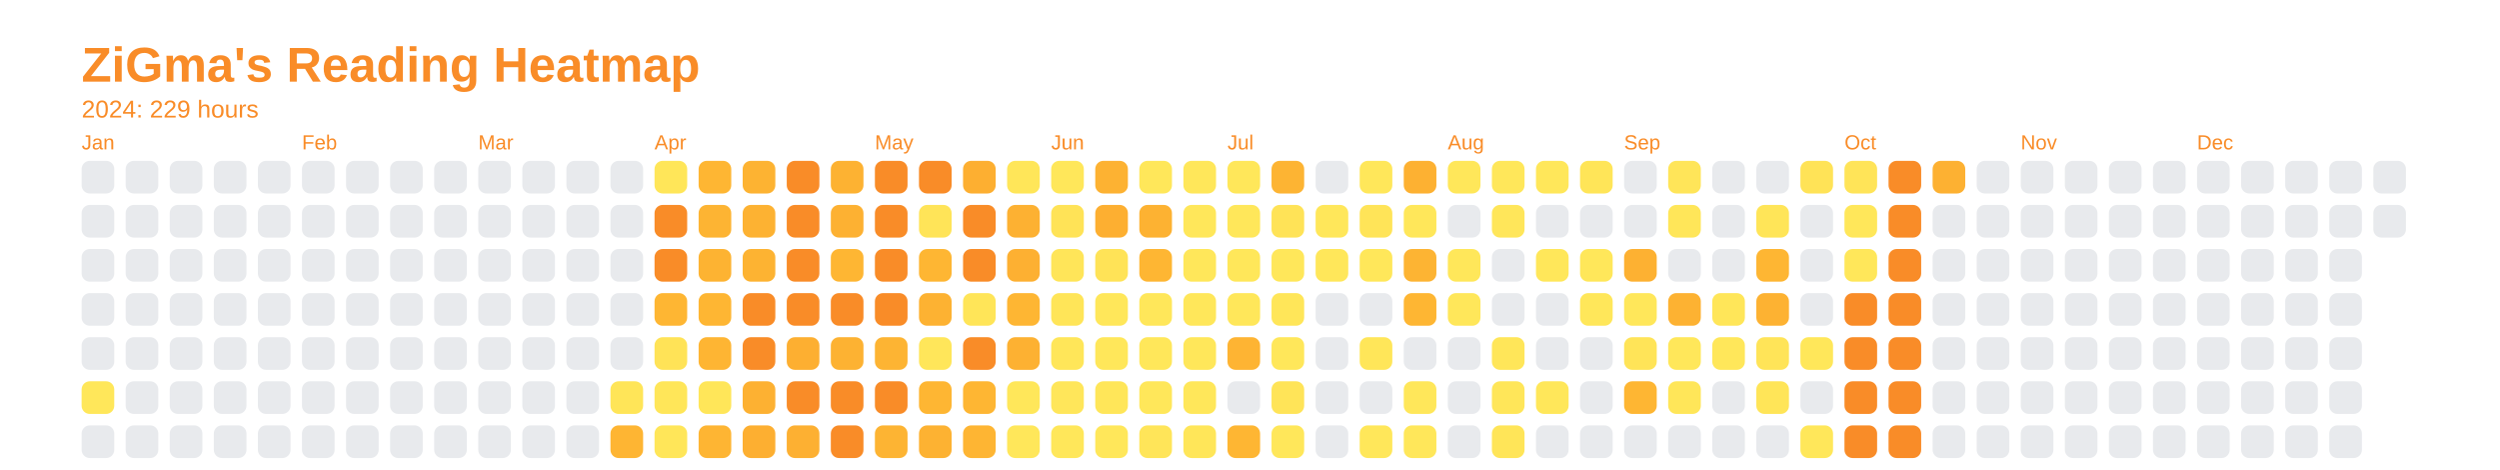
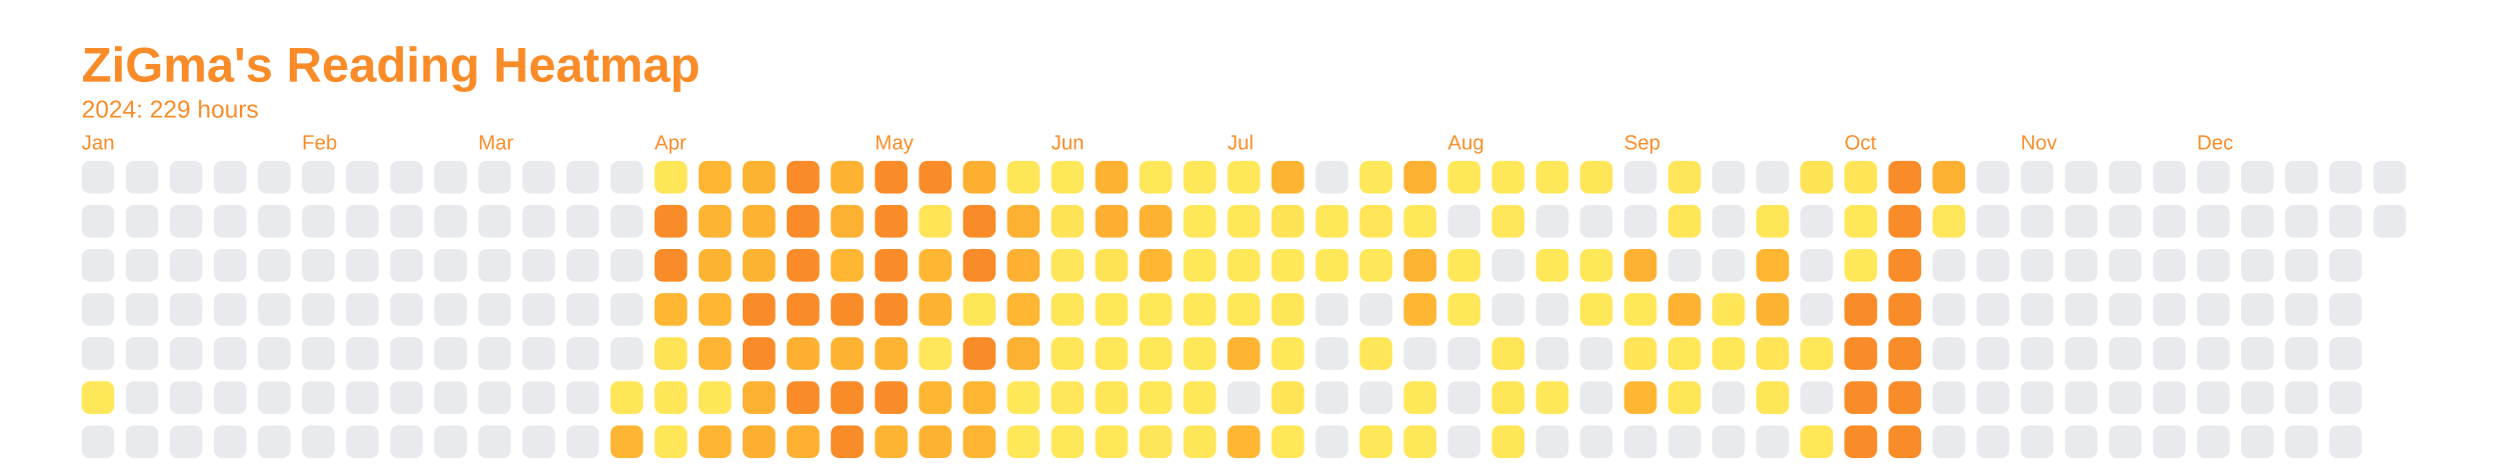
<svg xmlns="http://www.w3.org/2000/svg" baseProfile="full" height="57.5mm" version="1.1" viewBox="0,0,306.2,57.5" width="306.2mm">
  <defs />
  <rect fill="none" height="57.5" width="306.2" x="0" y="0" />
  <text fill="#f98c28" style="font-size:6px; font-family:Arial; font-weight:bold;" x="10" y="10">ZiGma's Reading Heatmap</text>
  <text fill="#f98c28" style="font-size:3px; font-family:Arial;" x="10" y="14.4">2024: 229 hours</text>
  <text fill="#f98c28" style="font-size:2.5px; font-family:Arial" x="10" y="18.3">Jan</text>
  <rect fill="#e8eaed" height="4" rx="1" ry="1" width="4" x="10" y="19.7" />
  <rect fill="#e8eaed" height="4" rx="1" ry="1" width="4" x="10" y="25.1" />
  <rect fill="#e8eaed" height="4" rx="1" ry="1" width="4" x="10" y="30.5" />
  <rect fill="#e8eaed" height="4" rx="1" ry="1" width="4" x="10" y="35.9" />
  <rect fill="#e8eaed" height="4" rx="1" ry="1" width="4" x="10" y="41.3" />
  <rect fill="#ffe75a" height="4" rx="1" ry="1" width="4" x="10" y="46.7" />
  <rect fill="#e8eaed" height="4" rx="1" ry="1" width="4" x="10" y="52.1" />
  <rect fill="#e8eaed" height="4" rx="1" ry="1" width="4" x="15.4" y="19.7" />
  <rect fill="#e8eaed" height="4" rx="1" ry="1" width="4" x="15.4" y="25.1" />
  <rect fill="#e8eaed" height="4" rx="1" ry="1" width="4" x="15.4" y="30.5" />
  <rect fill="#e8eaed" height="4" rx="1" ry="1" width="4" x="15.4" y="35.9" />
  <rect fill="#e8eaed" height="4" rx="1" ry="1" width="4" x="15.4" y="41.3" />
  <rect fill="#e8eaed" height="4" rx="1" ry="1" width="4" x="15.4" y="46.7" />
  <rect fill="#e8eaed" height="4" rx="1" ry="1" width="4" x="15.4" y="52.1" />
  <rect fill="#e8eaed" height="4" rx="1" ry="1" width="4" x="20.8" y="19.7" />
  <rect fill="#e8eaed" height="4" rx="1" ry="1" width="4" x="20.8" y="25.1" />
  <rect fill="#e8eaed" height="4" rx="1" ry="1" width="4" x="20.8" y="30.5" />
  <rect fill="#e8eaed" height="4" rx="1" ry="1" width="4" x="20.8" y="35.9" />
  <rect fill="#e8eaed" height="4" rx="1" ry="1" width="4" x="20.8" y="41.3" />
  <rect fill="#e8eaed" height="4" rx="1" ry="1" width="4" x="20.8" y="46.7" />
  <rect fill="#e8eaed" height="4" rx="1" ry="1" width="4" x="20.8" y="52.1" />
  <rect fill="#e8eaed" height="4" rx="1" ry="1" width="4" x="26.2" y="19.7" />
  <rect fill="#e8eaed" height="4" rx="1" ry="1" width="4" x="26.2" y="25.1" />
  <rect fill="#e8eaed" height="4" rx="1" ry="1" width="4" x="26.2" y="30.5" />
  <rect fill="#e8eaed" height="4" rx="1" ry="1" width="4" x="26.2" y="35.9" />
  <rect fill="#e8eaed" height="4" rx="1" ry="1" width="4" x="26.2" y="41.3" />
  <rect fill="#e8eaed" height="4" rx="1" ry="1" width="4" x="26.2" y="46.7" />
  <rect fill="#e8eaed" height="4" rx="1" ry="1" width="4" x="26.2" y="52.1" />
  <rect fill="#e8eaed" height="4" rx="1" ry="1" width="4" x="31.6" y="19.7" />
  <rect fill="#e8eaed" height="4" rx="1" ry="1" width="4" x="31.6" y="25.1" />
  <rect fill="#e8eaed" height="4" rx="1" ry="1" width="4" x="31.6" y="30.5" />
  <rect fill="#e8eaed" height="4" rx="1" ry="1" width="4" x="31.6" y="35.9" />
  <rect fill="#e8eaed" height="4" rx="1" ry="1" width="4" x="31.6" y="41.3" />
  <rect fill="#e8eaed" height="4" rx="1" ry="1" width="4" x="31.6" y="46.7" />
  <rect fill="#e8eaed" height="4" rx="1" ry="1" width="4" x="31.6" y="52.1" />
  <text fill="#f98c28" style="font-size:2.5px; font-family:Arial" x="37.0" y="18.3">Feb</text>
  <rect fill="#e8eaed" height="4" rx="1" ry="1" width="4" x="37.0" y="19.7" />
  <rect fill="#e8eaed" height="4" rx="1" ry="1" width="4" x="37.0" y="25.1" />
  <rect fill="#e8eaed" height="4" rx="1" ry="1" width="4" x="37.0" y="30.5" />
  <rect fill="#e8eaed" height="4" rx="1" ry="1" width="4" x="37.0" y="35.9" />
  <rect fill="#e8eaed" height="4" rx="1" ry="1" width="4" x="37.0" y="41.3" />
  <rect fill="#e8eaed" height="4" rx="1" ry="1" width="4" x="37.0" y="46.7" />
  <rect fill="#e8eaed" height="4" rx="1" ry="1" width="4" x="37.0" y="52.1" />
  <rect fill="#e8eaed" height="4" rx="1" ry="1" width="4" x="42.4" y="19.7" />
  <rect fill="#e8eaed" height="4" rx="1" ry="1" width="4" x="42.4" y="25.1" />
  <rect fill="#e8eaed" height="4" rx="1" ry="1" width="4" x="42.4" y="30.5" />
  <rect fill="#e8eaed" height="4" rx="1" ry="1" width="4" x="42.4" y="35.9" />
  <rect fill="#e8eaed" height="4" rx="1" ry="1" width="4" x="42.4" y="41.3" />
  <rect fill="#e8eaed" height="4" rx="1" ry="1" width="4" x="42.4" y="46.7" />
  <rect fill="#e8eaed" height="4" rx="1" ry="1" width="4" x="42.4" y="52.1" />
  <rect fill="#e8eaed" height="4" rx="1" ry="1" width="4" x="47.8" y="19.7" />
  <rect fill="#e8eaed" height="4" rx="1" ry="1" width="4" x="47.8" y="25.1" />
  <rect fill="#e8eaed" height="4" rx="1" ry="1" width="4" x="47.8" y="30.5" />
  <rect fill="#e8eaed" height="4" rx="1" ry="1" width="4" x="47.8" y="35.9" />
  <rect fill="#e8eaed" height="4" rx="1" ry="1" width="4" x="47.8" y="41.3" />
  <rect fill="#e8eaed" height="4" rx="1" ry="1" width="4" x="47.8" y="46.7" />
  <rect fill="#e8eaed" height="4" rx="1" ry="1" width="4" x="47.8" y="52.1" />
  <rect fill="#e8eaed" height="4" rx="1" ry="1" width="4" x="53.2" y="19.7" />
  <rect fill="#e8eaed" height="4" rx="1" ry="1" width="4" x="53.2" y="25.1" />
  <rect fill="#e8eaed" height="4" rx="1" ry="1" width="4" x="53.2" y="30.5" />
  <rect fill="#e8eaed" height="4" rx="1" ry="1" width="4" x="53.2" y="35.9" />
  <rect fill="#e8eaed" height="4" rx="1" ry="1" width="4" x="53.2" y="41.3" />
  <rect fill="#e8eaed" height="4" rx="1" ry="1" width="4" x="53.2" y="46.7" />
  <rect fill="#e8eaed" height="4" rx="1" ry="1" width="4" x="53.2" y="52.1" />
  <text fill="#f98c28" style="font-size:2.5px; font-family:Arial" x="58.6" y="18.3">Mar</text>
  <rect fill="#e8eaed" height="4" rx="1" ry="1" width="4" x="58.6" y="19.7" />
  <rect fill="#e8eaed" height="4" rx="1" ry="1" width="4" x="58.6" y="25.1" />
  <rect fill="#e8eaed" height="4" rx="1" ry="1" width="4" x="58.6" y="30.5" />
  <rect fill="#e8eaed" height="4" rx="1" ry="1" width="4" x="58.6" y="35.9" />
  <rect fill="#e8eaed" height="4" rx="1" ry="1" width="4" x="58.6" y="41.3" />
  <rect fill="#e8eaed" height="4" rx="1" ry="1" width="4" x="58.6" y="46.7" />
  <rect fill="#e8eaed" height="4" rx="1" ry="1" width="4" x="58.6" y="52.1" />
  <rect fill="#e8eaed" height="4" rx="1" ry="1" width="4" x="64" y="19.7" />
  <rect fill="#e8eaed" height="4" rx="1" ry="1" width="4" x="64" y="25.1" />
  <rect fill="#e8eaed" height="4" rx="1" ry="1" width="4" x="64" y="30.5" />
  <rect fill="#e8eaed" height="4" rx="1" ry="1" width="4" x="64" y="35.9" />
  <rect fill="#e8eaed" height="4" rx="1" ry="1" width="4" x="64" y="41.3" />
  <rect fill="#e8eaed" height="4" rx="1" ry="1" width="4" x="64" y="46.7" />
  <rect fill="#e8eaed" height="4" rx="1" ry="1" width="4" x="64" y="52.1" />
  <rect fill="#e8eaed" height="4" rx="1" ry="1" width="4" x="69.4" y="19.7" />
  <rect fill="#e8eaed" height="4" rx="1" ry="1" width="4" x="69.4" y="25.1" />
  <rect fill="#e8eaed" height="4" rx="1" ry="1" width="4" x="69.4" y="30.5" />
  <rect fill="#e8eaed" height="4" rx="1" ry="1" width="4" x="69.4" y="35.9" />
  <rect fill="#e8eaed" height="4" rx="1" ry="1" width="4" x="69.4" y="41.3" />
  <rect fill="#e8eaed" height="4" rx="1" ry="1" width="4" x="69.4" y="46.7" />
  <rect fill="#e8eaed" height="4" rx="1" ry="1" width="4" x="69.4" y="52.1" />
  <rect fill="#e8eaed" height="4" rx="1" ry="1" width="4" x="74.8" y="19.7" />
  <rect fill="#e8eaed" height="4" rx="1" ry="1" width="4" x="74.8" y="25.1" />
  <rect fill="#e8eaed" height="4" rx="1" ry="1" width="4" x="74.8" y="30.5" />
  <rect fill="#e8eaed" height="4" rx="1" ry="1" width="4" x="74.8" y="35.9" />
  <rect fill="#e8eaed" height="4" rx="1" ry="1" width="4" x="74.8" y="41.3" />
  <rect fill="#ffe558" height="4" rx="1" ry="1" width="4" x="74.8" y="46.7" />
  <rect fill="#feb533" height="4" rx="1" ry="1" width="4" x="74.8" y="52.1" />
  <text fill="#f98c28" style="font-size:2.5px; font-family:Arial" x="80.2" y="18.3">Apr</text>
  <rect fill="#ffe659" height="4" rx="1" ry="1" width="4" x="80.2" y="19.7" />
  <rect fill="#f98c28" height="4" rx="1" ry="1" width="4" x="80.2" y="25.1" />
  <rect fill="#f98c28" height="4" rx="1" ry="1" width="4" x="80.2" y="30.5" />
  <rect fill="#feb633" height="4" rx="1" ry="1" width="4" x="80.2" y="35.9" />
  <rect fill="#ffe357" height="4" rx="1" ry="1" width="4" x="80.2" y="41.3" />
  <rect fill="#ffe659" height="4" rx="1" ry="1" width="4" x="80.2" y="46.7" />
  <rect fill="#ffe659" height="4" rx="1" ry="1" width="4" x="80.2" y="52.1" />
  <rect fill="#feb633" height="4" rx="1" ry="1" width="4" x="85.6" y="19.7" />
  <rect fill="#fdb433" height="4" rx="1" ry="1" width="4" x="85.6" y="25.1" />
  <rect fill="#fdb332" height="4" rx="1" ry="1" width="4" x="85.6" y="30.5" />
  <rect fill="#feb633" height="4" rx="1" ry="1" width="4" x="85.6" y="35.9" />
  <rect fill="#feb533" height="4" rx="1" ry="1" width="4" x="85.6" y="41.3" />
  <rect fill="#ffe659" height="4" rx="1" ry="1" width="4" x="85.6" y="46.7" />
  <rect fill="#feb533" height="4" rx="1" ry="1" width="4" x="85.6" y="52.1" />
  <rect fill="#fdb332" height="4" rx="1" ry="1" width="4" x="91" y="19.7" />
  <rect fill="#fdb232" height="4" rx="1" ry="1" width="4" x="91" y="25.1" />
  <rect fill="#fdb332" height="4" rx="1" ry="1" width="4" x="91" y="30.5" />
  <rect fill="#f98c28" height="4" rx="1" ry="1" width="4" x="91" y="35.9" />
  <rect fill="#f98c28" height="4" rx="1" ry="1" width="4" x="91" y="41.3" />
  <rect fill="#fdb132" height="4" rx="1" ry="1" width="4" x="91" y="46.7" />
  <rect fill="#fdaf31" height="4" rx="1" ry="1" width="4" x="91" y="52.1" />
  <rect fill="#f98c28" height="4" rx="1" ry="1" width="4" x="96.4" y="19.7" />
  <rect fill="#f98c28" height="4" rx="1" ry="1" width="4" x="96.4" y="25.1" />
  <rect fill="#f98c28" height="4" rx="1" ry="1" width="4" x="96.4" y="30.5" />
  <rect fill="#f98c28" height="4" rx="1" ry="1" width="4" x="96.4" y="35.9" />
  <rect fill="#fdaf31" height="4" rx="1" ry="1" width="4" x="96.4" y="41.3" />
  <rect fill="#f98c28" height="4" rx="1" ry="1" width="4" x="96.4" y="46.7" />
  <rect fill="#fdb032" height="4" rx="1" ry="1" width="4" x="96.4" y="52.1" />
  <rect fill="#fdb232" height="4" rx="1" ry="1" width="4" x="101.8" y="19.7" />
  <rect fill="#fdb132" height="4" rx="1" ry="1" width="4" x="101.8" y="25.1" />
  <rect fill="#feb633" height="4" rx="1" ry="1" width="4" x="101.8" y="30.5" />
  <rect fill="#f98c28" height="4" rx="1" ry="1" width="4" x="101.8" y="35.9" />
  <rect fill="#fdb232" height="4" rx="1" ry="1" width="4" x="101.8" y="41.3" />
  <rect fill="#f98c28" height="4" rx="1" ry="1" width="4" x="101.8" y="46.7" />
  <rect fill="#f98c28" height="4" rx="1" ry="1" width="4" x="101.8" y="52.1" />
  <text fill="#f98c28" style="font-size:2.5px; font-family:Arial" x="107.2" y="18.3">May</text>
  <rect fill="#f98c28" height="4" rx="1" ry="1" width="4" x="107.2" y="19.7" />
  <rect fill="#f98c28" height="4" rx="1" ry="1" width="4" x="107.2" y="25.1" />
  <rect fill="#f98c28" height="4" rx="1" ry="1" width="4" x="107.2" y="30.5" />
  <rect fill="#f98c28" height="4" rx="1" ry="1" width="4" x="107.2" y="35.9" />
  <rect fill="#fdb433" height="4" rx="1" ry="1" width="4" x="107.2" y="41.3" />
  <rect fill="#f98c28" height="4" rx="1" ry="1" width="4" x="107.2" y="46.7" />
  <rect fill="#fdb433" height="4" rx="1" ry="1" width="4" x="107.2" y="52.1" />
  <rect fill="#f98c28" height="4" rx="1" ry="1" width="4" x="112.6" y="19.7" />
  <rect fill="#ffe458" height="4" rx="1" ry="1" width="4" x="112.6" y="25.1" />
  <rect fill="#feb633" height="4" rx="1" ry="1" width="4" x="112.6" y="30.5" />
  <rect fill="#fdb232" height="4" rx="1" ry="1" width="4" x="112.6" y="35.9" />
  <rect fill="#ffe65a" height="4" rx="1" ry="1" width="4" x="112.6" y="41.3" />
  <rect fill="#feb633" height="4" rx="1" ry="1" width="4" x="112.6" y="46.7" />
  <rect fill="#fdb232" height="4" rx="1" ry="1" width="4" x="112.6" y="52.1" />
  <rect fill="#fdaf31" height="4" rx="1" ry="1" width="4" x="118" y="19.7" />
  <rect fill="#f98c28" height="4" rx="1" ry="1" width="4" x="118" y="25.1" />
  <rect fill="#f98c28" height="4" rx="1" ry="1" width="4" x="118" y="30.5" />
  <rect fill="#ffe558" height="4" rx="1" ry="1" width="4" x="118" y="35.9" />
  <rect fill="#f98c28" height="4" rx="1" ry="1" width="4" x="118" y="41.3" />
  <rect fill="#feb633" height="4" rx="1" ry="1" width="4" x="118" y="46.7" />
  <rect fill="#feb533" height="4" rx="1" ry="1" width="4" x="118" y="52.1" />
  <rect fill="#ffe659" height="4" rx="1" ry="1" width="4" x="123.4" y="19.7" />
  <rect fill="#fdb132" height="4" rx="1" ry="1" width="4" x="123.4" y="25.1" />
  <rect fill="#fdb032" height="4" rx="1" ry="1" width="4" x="123.4" y="30.5" />
  <rect fill="#feb633" height="4" rx="1" ry="1" width="4" x="123.4" y="35.9" />
  <rect fill="#fdb132" height="4" rx="1" ry="1" width="4" x="123.4" y="41.3" />
  <rect fill="#ffe75a" height="4" rx="1" ry="1" width="4" x="123.4" y="46.7" />
  <rect fill="#ffe75a" height="4" rx="1" ry="1" width="4" x="123.4" y="52.1" />
  <text fill="#f98c28" style="font-size:2.5px; font-family:Arial" x="128.8" y="18.3">Jun</text>
  <rect fill="#ffe75a" height="4" rx="1" ry="1" width="4" x="128.8" y="19.7" />
  <rect fill="#ffe357" height="4" rx="1" ry="1" width="4" x="128.8" y="25.1" />
  <rect fill="#ffe559" height="4" rx="1" ry="1" width="4" x="128.8" y="30.5" />
  <rect fill="#ffe558" height="4" rx="1" ry="1" width="4" x="128.8" y="35.9" />
  <rect fill="#ffe659" height="4" rx="1" ry="1" width="4" x="128.8" y="41.3" />
  <rect fill="#ffe65a" height="4" rx="1" ry="1" width="4" x="128.8" y="46.7" />
  <rect fill="#ffe75a" height="4" rx="1" ry="1" width="4" x="128.8" y="52.1" />
  <rect fill="#fdb232" height="4" rx="1" ry="1" width="4" x="134.2" y="19.7" />
  <rect fill="#fdaf31" height="4" rx="1" ry="1" width="4" x="134.2" y="25.1" />
  <rect fill="#ffe357" height="4" rx="1" ry="1" width="4" x="134.2" y="30.5" />
  <rect fill="#ffe75a" height="4" rx="1" ry="1" width="4" x="134.2" y="35.9" />
  <rect fill="#ffe75a" height="4" rx="1" ry="1" width="4" x="134.2" y="41.3" />
  <rect fill="#ffe659" height="4" rx="1" ry="1" width="4" x="134.2" y="46.7" />
  <rect fill="#ffe75a" height="4" rx="1" ry="1" width="4" x="134.2" y="52.1" />
  <rect fill="#ffe75a" height="4" rx="1" ry="1" width="4" x="139.6" y="19.7" />
  <rect fill="#fdb232" height="4" rx="1" ry="1" width="4" x="139.6" y="25.1" />
  <rect fill="#feb633" height="4" rx="1" ry="1" width="4" x="139.6" y="30.5" />
  <rect fill="#ffe75a" height="4" rx="1" ry="1" width="4" x="139.6" y="35.9" />
  <rect fill="#ffe75a" height="4" rx="1" ry="1" width="4" x="139.6" y="41.3" />
  <rect fill="#ffe75a" height="4" rx="1" ry="1" width="4" x="139.6" y="46.7" />
  <rect fill="#ffe559" height="4" rx="1" ry="1" width="4" x="139.6" y="52.1" />
  <rect fill="#ffe75a" height="4" rx="1" ry="1" width="4" x="145" y="19.7" />
  <rect fill="#ffe75a" height="4" rx="1" ry="1" width="4" x="145" y="25.1" />
  <rect fill="#ffe75a" height="4" rx="1" ry="1" width="4" x="145" y="30.5" />
  <rect fill="#ffe75a" height="4" rx="1" ry="1" width="4" x="145" y="35.9" />
  <rect fill="#ffe75a" height="4" rx="1" ry="1" width="4" x="145" y="41.3" />
  <rect fill="#ffe75a" height="4" rx="1" ry="1" width="4" x="145" y="46.7" />
  <rect fill="#ffe659" height="4" rx="1" ry="1" width="4" x="145" y="52.1" />
  <text fill="#f98c28" style="font-size:2.5px; font-family:Arial" x="150.4" y="18.3">Jul</text>
  <rect fill="#ffe75a" height="4" rx="1" ry="1" width="4" x="150.4" y="19.7" />
  <rect fill="#ffe75a" height="4" rx="1" ry="1" width="4" x="150.4" y="25.1" />
  <rect fill="#ffe75a" height="4" rx="1" ry="1" width="4" x="150.4" y="30.5" />
  <rect fill="#ffe75a" height="4" rx="1" ry="1" width="4" x="150.4" y="35.9" />
  <rect fill="#feb433" height="4" rx="1" ry="1" width="4" x="150.4" y="41.3" />
  <rect fill="#e8eaed" height="4" rx="1" ry="1" width="4" x="150.4" y="46.7" />
  <rect fill="#feb633" height="4" rx="1" ry="1" width="4" x="150.4" y="52.1" />
  <rect fill="#fdb433" height="4" rx="1" ry="1" width="4" x="155.8" y="19.7" />
  <rect fill="#ffe357" height="4" rx="1" ry="1" width="4" x="155.8" y="25.1" />
  <rect fill="#ffe75a" height="4" rx="1" ry="1" width="4" x="155.8" y="30.5" />
  <rect fill="#ffe659" height="4" rx="1" ry="1" width="4" x="155.8" y="35.9" />
  <rect fill="#ffe75a" height="4" rx="1" ry="1" width="4" x="155.8" y="41.3" />
  <rect fill="#ffe458" height="4" rx="1" ry="1" width="4" x="155.8" y="46.7" />
  <rect fill="#ffe75a" height="4" rx="1" ry="1" width="4" x="155.8" y="52.1" />
  <rect fill="#e8eaed" height="4" rx="1" ry="1" width="4" x="161.2" y="19.7" />
  <rect fill="#ffe75a" height="4" rx="1" ry="1" width="4" x="161.2" y="25.1" />
  <rect fill="#ffe75a" height="4" rx="1" ry="1" width="4" x="161.2" y="30.5" />
  <rect fill="#e8eaed" height="4" rx="1" ry="1" width="4" x="161.2" y="35.9" />
  <rect fill="#e8eaed" height="4" rx="1" ry="1" width="4" x="161.2" y="41.3" />
  <rect fill="#e8eaed" height="4" rx="1" ry="1" width="4" x="161.2" y="46.7" />
  <rect fill="#e8eaed" height="4" rx="1" ry="1" width="4" x="161.2" y="52.1" />
  <rect fill="#ffe75a" height="4" rx="1" ry="1" width="4" x="166.6" y="19.7" />
  <rect fill="#ffe458" height="4" rx="1" ry="1" width="4" x="166.6" y="25.1" />
  <rect fill="#ffe75a" height="4" rx="1" ry="1" width="4" x="166.6" y="30.5" />
  <rect fill="#e8eaed" height="4" rx="1" ry="1" width="4" x="166.6" y="35.9" />
  <rect fill="#ffe659" height="4" rx="1" ry="1" width="4" x="166.6" y="41.3" />
  <rect fill="#e8eaed" height="4" rx="1" ry="1" width="4" x="166.6" y="46.7" />
  <rect fill="#ffe75a" height="4" rx="1" ry="1" width="4" x="166.6" y="52.1" />
  <rect fill="#fdb132" height="4" rx="1" ry="1" width="4" x="172" y="19.7" />
  <rect fill="#ffe75a" height="4" rx="1" ry="1" width="4" x="172" y="25.1" />
  <rect fill="#fdb433" height="4" rx="1" ry="1" width="4" x="172" y="30.5" />
  <rect fill="#feb633" height="4" rx="1" ry="1" width="4" x="172" y="35.9" />
  <rect fill="#e8eaed" height="4" rx="1" ry="1" width="4" x="172" y="41.3" />
  <rect fill="#ffe75a" height="4" rx="1" ry="1" width="4" x="172" y="46.7" />
  <rect fill="#ffe75a" height="4" rx="1" ry="1" width="4" x="172" y="52.1" />
  <text fill="#f98c28" style="font-size:2.5px; font-family:Arial" x="177.4" y="18.3">Aug</text>
  <rect fill="#ffe75a" height="4" rx="1" ry="1" width="4" x="177.4" y="19.7" />
  <rect fill="#e8eaed" height="4" rx="1" ry="1" width="4" x="177.4" y="25.1" />
  <rect fill="#ffe75a" height="4" rx="1" ry="1" width="4" x="177.4" y="30.5" />
  <rect fill="#ffe75a" height="4" rx="1" ry="1" width="4" x="177.4" y="35.9" />
  <rect fill="#e8eaed" height="4" rx="1" ry="1" width="4" x="177.4" y="41.3" />
  <rect fill="#e8eaed" height="4" rx="1" ry="1" width="4" x="177.4" y="46.7" />
  <rect fill="#e8eaed" height="4" rx="1" ry="1" width="4" x="177.4" y="52.1" />
  <rect fill="#ffe75a" height="4" rx="1" ry="1" width="4" x="182.8" y="19.7" />
  <rect fill="#ffe65a" height="4" rx="1" ry="1" width="4" x="182.8" y="25.1" />
  <rect fill="#e8eaed" height="4" rx="1" ry="1" width="4" x="182.8" y="30.5" />
  <rect fill="#e8eaed" height="4" rx="1" ry="1" width="4" x="182.8" y="35.9" />
  <rect fill="#ffe659" height="4" rx="1" ry="1" width="4" x="182.8" y="41.3" />
  <rect fill="#ffe659" height="4" rx="1" ry="1" width="4" x="182.8" y="46.7" />
  <rect fill="#ffe558" height="4" rx="1" ry="1" width="4" x="182.8" y="52.1" />
  <rect fill="#ffe75a" height="4" rx="1" ry="1" width="4" x="188.2" y="19.7" />
  <rect fill="#e8eaed" height="4" rx="1" ry="1" width="4" x="188.2" y="25.1" />
  <rect fill="#ffe75a" height="4" rx="1" ry="1" width="4" x="188.2" y="30.5" />
  <rect fill="#e8eaed" height="4" rx="1" ry="1" width="4" x="188.2" y="35.9" />
  <rect fill="#e8eaed" height="4" rx="1" ry="1" width="4" x="188.2" y="41.3" />
  <rect fill="#ffe75a" height="4" rx="1" ry="1" width="4" x="188.2" y="46.7" />
  <rect fill="#e8eaed" height="4" rx="1" ry="1" width="4" x="188.2" y="52.1" />
  <rect fill="#ffe558" height="4" rx="1" ry="1" width="4" x="193.6" y="19.7" />
  <rect fill="#e8eaed" height="4" rx="1" ry="1" width="4" x="193.6" y="25.1" />
  <rect fill="#ffe75a" height="4" rx="1" ry="1" width="4" x="193.6" y="30.5" />
  <rect fill="#ffe75a" height="4" rx="1" ry="1" width="4" x="193.6" y="35.9" />
  <rect fill="#e8eaed" height="4" rx="1" ry="1" width="4" x="193.6" y="41.3" />
  <rect fill="#e8eaed" height="4" rx="1" ry="1" width="4" x="193.6" y="46.7" />
  <rect fill="#e8eaed" height="4" rx="1" ry="1" width="4" x="193.6" y="52.1" />
  <text fill="#f98c28" style="font-size:2.5px; font-family:Arial" x="199" y="18.3">Sep</text>
  <rect fill="#e8eaed" height="4" rx="1" ry="1" width="4" x="199" y="19.7" />
  <rect fill="#e8eaed" height="4" rx="1" ry="1" width="4" x="199" y="25.1" />
  <rect fill="#fdb132" height="4" rx="1" ry="1" width="4" x="199" y="30.5" />
  <rect fill="#ffe75a" height="4" rx="1" ry="1" width="4" x="199" y="35.9" />
  <rect fill="#ffe458" height="4" rx="1" ry="1" width="4" x="199" y="41.3" />
  <rect fill="#feb633" height="4" rx="1" ry="1" width="4" x="199" y="46.7" />
  <rect fill="#e8eaed" height="4" rx="1" ry="1" width="4" x="199" y="52.1" />
  <rect fill="#ffe559" height="4" rx="1" ry="1" width="4" x="204.4" y="19.7" />
  <rect fill="#ffe659" height="4" rx="1" ry="1" width="4" x="204.4" y="25.1" />
  <rect fill="#e8eaed" height="4" rx="1" ry="1" width="4" x="204.4" y="30.5" />
  <rect fill="#fdb232" height="4" rx="1" ry="1" width="4" x="204.4" y="35.9" />
  <rect fill="#ffe75a" height="4" rx="1" ry="1" width="4" x="204.4" y="41.3" />
  <rect fill="#ffe659" height="4" rx="1" ry="1" width="4" x="204.4" y="46.7" />
  <rect fill="#e8eaed" height="4" rx="1" ry="1" width="4" x="204.4" y="52.1" />
  <rect fill="#e8eaed" height="4" rx="1" ry="1" width="4" x="209.8" y="19.7" />
  <rect fill="#e8eaed" height="4" rx="1" ry="1" width="4" x="209.8" y="25.1" />
  <rect fill="#e8eaed" height="4" rx="1" ry="1" width="4" x="209.8" y="30.5" />
  <rect fill="#ffe659" height="4" rx="1" ry="1" width="4" x="209.8" y="35.9" />
  <rect fill="#ffe75a" height="4" rx="1" ry="1" width="4" x="209.8" y="41.3" />
  <rect fill="#e8eaed" height="4" rx="1" ry="1" width="4" x="209.8" y="46.7" />
  <rect fill="#e8eaed" height="4" rx="1" ry="1" width="4" x="209.8" y="52.1" />
  <rect fill="#e8eaed" height="4" rx="1" ry="1" width="4" x="215.2" y="19.7" />
  <rect fill="#ffe558" height="4" rx="1" ry="1" width="4" x="215.2" y="25.1" />
  <rect fill="#feb633" height="4" rx="1" ry="1" width="4" x="215.2" y="30.5" />
  <rect fill="#fdb232" height="4" rx="1" ry="1" width="4" x="215.2" y="35.9" />
  <rect fill="#ffe458" height="4" rx="1" ry="1" width="4" x="215.2" y="41.3" />
  <rect fill="#ffe558" height="4" rx="1" ry="1" width="4" x="215.2" y="46.7" />
  <rect fill="#e8eaed" height="4" rx="1" ry="1" width="4" x="215.2" y="52.1" />
  <rect fill="#ffe357" height="4" rx="1" ry="1" width="4" x="220.6" y="19.7" />
  <rect fill="#e8eaed" height="4" rx="1" ry="1" width="4" x="220.6" y="25.1" />
  <rect fill="#e8eaed" height="4" rx="1" ry="1" width="4" x="220.6" y="30.5" />
  <rect fill="#e8eaed" height="4" rx="1" ry="1" width="4" x="220.6" y="35.9" />
  <rect fill="#ffe75a" height="4" rx="1" ry="1" width="4" x="220.6" y="41.3" />
  <rect fill="#e8eaed" height="4" rx="1" ry="1" width="4" x="220.6" y="46.7" />
  <rect fill="#ffe75a" height="4" rx="1" ry="1" width="4" x="220.6" y="52.1" />
  <text fill="#f98c28" style="font-size:2.5px; font-family:Arial" x="226" y="18.3">Oct</text>
  <rect fill="#ffe458" height="4" rx="1" ry="1" width="4" x="226" y="19.7" />
  <rect fill="#ffe75a" height="4" rx="1" ry="1" width="4" x="226" y="25.1" />
  <rect fill="#ffe75a" height="4" rx="1" ry="1" width="4" x="226" y="30.5" />
  <rect fill="#f98c28" height="4" rx="1" ry="1" width="4" x="226" y="35.9" />
  <rect fill="#f98c28" height="4" rx="1" ry="1" width="4" x="226" y="41.3" />
  <rect fill="#f98c28" height="4" rx="1" ry="1" width="4" x="226" y="46.7" />
  <rect fill="#f98c28" height="4" rx="1" ry="1" width="4" x="226" y="52.1" />
  <rect fill="#f98c28" height="4" rx="1" ry="1" width="4" x="231.4" y="19.7" />
  <rect fill="#f98c28" height="4" rx="1" ry="1" width="4" x="231.4" y="25.1" />
  <rect fill="#f98c28" height="4" rx="1" ry="1" width="4" x="231.4" y="30.5" />
  <rect fill="#f98c28" height="4" rx="1" ry="1" width="4" x="231.4" y="35.9" />
  <rect fill="#f98c28" height="4" rx="1" ry="1" width="4" x="231.4" y="41.3" />
  <rect fill="#f98c28" height="4" rx="1" ry="1" width="4" x="231.4" y="46.7" />
  <rect fill="#f98c28" height="4" rx="1" ry="1" width="4" x="231.4" y="52.1" />
  <rect fill="#fdb132" height="4" rx="1" ry="1" width="4" x="236.8" y="19.7" />
-   <rect fill="#e8eaed" height="4" rx="1" ry="1" width="4" x="236.8" y="25.1" />
+   <rect fill="#ffe65a" height="4" rx="1" ry="1" width="4" x="236.8" y="25.1" />
  <rect fill="#e8eaed" height="4" rx="1" ry="1" width="4" x="236.8" y="30.5" />
  <rect fill="#e8eaed" height="4" rx="1" ry="1" width="4" x="236.8" y="35.9" />
  <rect fill="#e8eaed" height="4" rx="1" ry="1" width="4" x="236.8" y="41.3" />
  <rect fill="#e8eaed" height="4" rx="1" ry="1" width="4" x="236.8" y="46.7" />
  <rect fill="#e8eaed" height="4" rx="1" ry="1" width="4" x="236.8" y="52.1" />
  <rect fill="#e8eaed" height="4" rx="1" ry="1" width="4" x="242.2" y="19.7" />
  <rect fill="#e8eaed" height="4" rx="1" ry="1" width="4" x="242.2" y="25.1" />
  <rect fill="#e8eaed" height="4" rx="1" ry="1" width="4" x="242.2" y="30.5" />
  <rect fill="#e8eaed" height="4" rx="1" ry="1" width="4" x="242.2" y="35.9" />
  <rect fill="#e8eaed" height="4" rx="1" ry="1" width="4" x="242.2" y="41.3" />
  <rect fill="#e8eaed" height="4" rx="1" ry="1" width="4" x="242.2" y="46.7" />
  <rect fill="#e8eaed" height="4" rx="1" ry="1" width="4" x="242.2" y="52.1" />
  <text fill="#f98c28" style="font-size:2.5px; font-family:Arial" x="247.6" y="18.3">Nov</text>
  <rect fill="#e8eaed" height="4" rx="1" ry="1" width="4" x="247.6" y="19.7" />
  <rect fill="#e8eaed" height="4" rx="1" ry="1" width="4" x="247.6" y="25.1" />
  <rect fill="#e8eaed" height="4" rx="1" ry="1" width="4" x="247.6" y="30.5" />
  <rect fill="#e8eaed" height="4" rx="1" ry="1" width="4" x="247.6" y="35.9" />
  <rect fill="#e8eaed" height="4" rx="1" ry="1" width="4" x="247.6" y="41.3" />
  <rect fill="#e8eaed" height="4" rx="1" ry="1" width="4" x="247.6" y="46.7" />
  <rect fill="#e8eaed" height="4" rx="1" ry="1" width="4" x="247.6" y="52.1" />
  <rect fill="#e8eaed" height="4" rx="1" ry="1" width="4" x="253" y="19.7" />
  <rect fill="#e8eaed" height="4" rx="1" ry="1" width="4" x="253" y="25.1" />
  <rect fill="#e8eaed" height="4" rx="1" ry="1" width="4" x="253" y="30.5" />
  <rect fill="#e8eaed" height="4" rx="1" ry="1" width="4" x="253" y="35.9" />
  <rect fill="#e8eaed" height="4" rx="1" ry="1" width="4" x="253" y="41.3" />
  <rect fill="#e8eaed" height="4" rx="1" ry="1" width="4" x="253" y="46.7" />
  <rect fill="#e8eaed" height="4" rx="1" ry="1" width="4" x="253" y="52.1" />
  <rect fill="#e8eaed" height="4" rx="1" ry="1" width="4" x="258.4" y="19.7" />
  <rect fill="#e8eaed" height="4" rx="1" ry="1" width="4" x="258.4" y="25.1" />
  <rect fill="#e8eaed" height="4" rx="1" ry="1" width="4" x="258.4" y="30.5" />
  <rect fill="#e8eaed" height="4" rx="1" ry="1" width="4" x="258.4" y="35.9" />
  <rect fill="#e8eaed" height="4" rx="1" ry="1" width="4" x="258.4" y="41.3" />
  <rect fill="#e8eaed" height="4" rx="1" ry="1" width="4" x="258.4" y="46.7" />
  <rect fill="#e8eaed" height="4" rx="1" ry="1" width="4" x="258.4" y="52.1" />
  <rect fill="#e8eaed" height="4" rx="1" ry="1" width="4" x="263.8" y="19.7" />
  <rect fill="#e8eaed" height="4" rx="1" ry="1" width="4" x="263.8" y="25.1" />
  <rect fill="#e8eaed" height="4" rx="1" ry="1" width="4" x="263.8" y="30.5" />
  <rect fill="#e8eaed" height="4" rx="1" ry="1" width="4" x="263.8" y="35.9" />
  <rect fill="#e8eaed" height="4" rx="1" ry="1" width="4" x="263.8" y="41.3" />
  <rect fill="#e8eaed" height="4" rx="1" ry="1" width="4" x="263.8" y="46.7" />
  <rect fill="#e8eaed" height="4" rx="1" ry="1" width="4" x="263.8" y="52.1" />
  <text fill="#f98c28" style="font-size:2.5px; font-family:Arial" x="269.2" y="18.3">Dec</text>
  <rect fill="#e8eaed" height="4" rx="1" ry="1" width="4" x="269.2" y="19.7" />
  <rect fill="#e8eaed" height="4" rx="1" ry="1" width="4" x="269.2" y="25.1" />
  <rect fill="#e8eaed" height="4" rx="1" ry="1" width="4" x="269.2" y="30.5" />
  <rect fill="#e8eaed" height="4" rx="1" ry="1" width="4" x="269.2" y="35.9" />
  <rect fill="#e8eaed" height="4" rx="1" ry="1" width="4" x="269.2" y="41.3" />
  <rect fill="#e8eaed" height="4" rx="1" ry="1" width="4" x="269.2" y="46.7" />
  <rect fill="#e8eaed" height="4" rx="1" ry="1" width="4" x="269.2" y="52.1" />
  <rect fill="#e8eaed" height="4" rx="1" ry="1" width="4" x="274.6" y="19.7" />
  <rect fill="#e8eaed" height="4" rx="1" ry="1" width="4" x="274.6" y="25.1" />
  <rect fill="#e8eaed" height="4" rx="1" ry="1" width="4" x="274.6" y="30.5" />
  <rect fill="#e8eaed" height="4" rx="1" ry="1" width="4" x="274.6" y="35.9" />
  <rect fill="#e8eaed" height="4" rx="1" ry="1" width="4" x="274.6" y="41.3" />
  <rect fill="#e8eaed" height="4" rx="1" ry="1" width="4" x="274.6" y="46.7" />
  <rect fill="#e8eaed" height="4" rx="1" ry="1" width="4" x="274.6" y="52.1" />
  <rect fill="#e8eaed" height="4" rx="1" ry="1" width="4" x="280" y="19.7" />
  <rect fill="#e8eaed" height="4" rx="1" ry="1" width="4" x="280" y="25.1" />
  <rect fill="#e8eaed" height="4" rx="1" ry="1" width="4" x="280" y="30.5" />
  <rect fill="#e8eaed" height="4" rx="1" ry="1" width="4" x="280" y="35.9" />
  <rect fill="#e8eaed" height="4" rx="1" ry="1" width="4" x="280" y="41.3" />
  <rect fill="#e8eaed" height="4" rx="1" ry="1" width="4" x="280" y="46.7" />
  <rect fill="#e8eaed" height="4" rx="1" ry="1" width="4" x="280" y="52.1" />
  <rect fill="#e8eaed" height="4" rx="1" ry="1" width="4" x="285.4" y="19.7" />
  <rect fill="#e8eaed" height="4" rx="1" ry="1" width="4" x="285.4" y="25.1" />
  <rect fill="#e8eaed" height="4" rx="1" ry="1" width="4" x="285.4" y="30.5" />
  <rect fill="#e8eaed" height="4" rx="1" ry="1" width="4" x="285.4" y="35.9" />
  <rect fill="#e8eaed" height="4" rx="1" ry="1" width="4" x="285.4" y="41.3" />
  <rect fill="#e8eaed" height="4" rx="1" ry="1" width="4" x="285.4" y="46.7" />
  <rect fill="#e8eaed" height="4" rx="1" ry="1" width="4" x="285.4" y="52.1" />
  <rect fill="#e8eaed" height="4" rx="1" ry="1" width="4" x="290.8" y="19.7" />
  <rect fill="#e8eaed" height="4" rx="1" ry="1" width="4" x="290.8" y="25.1" />
</svg>
